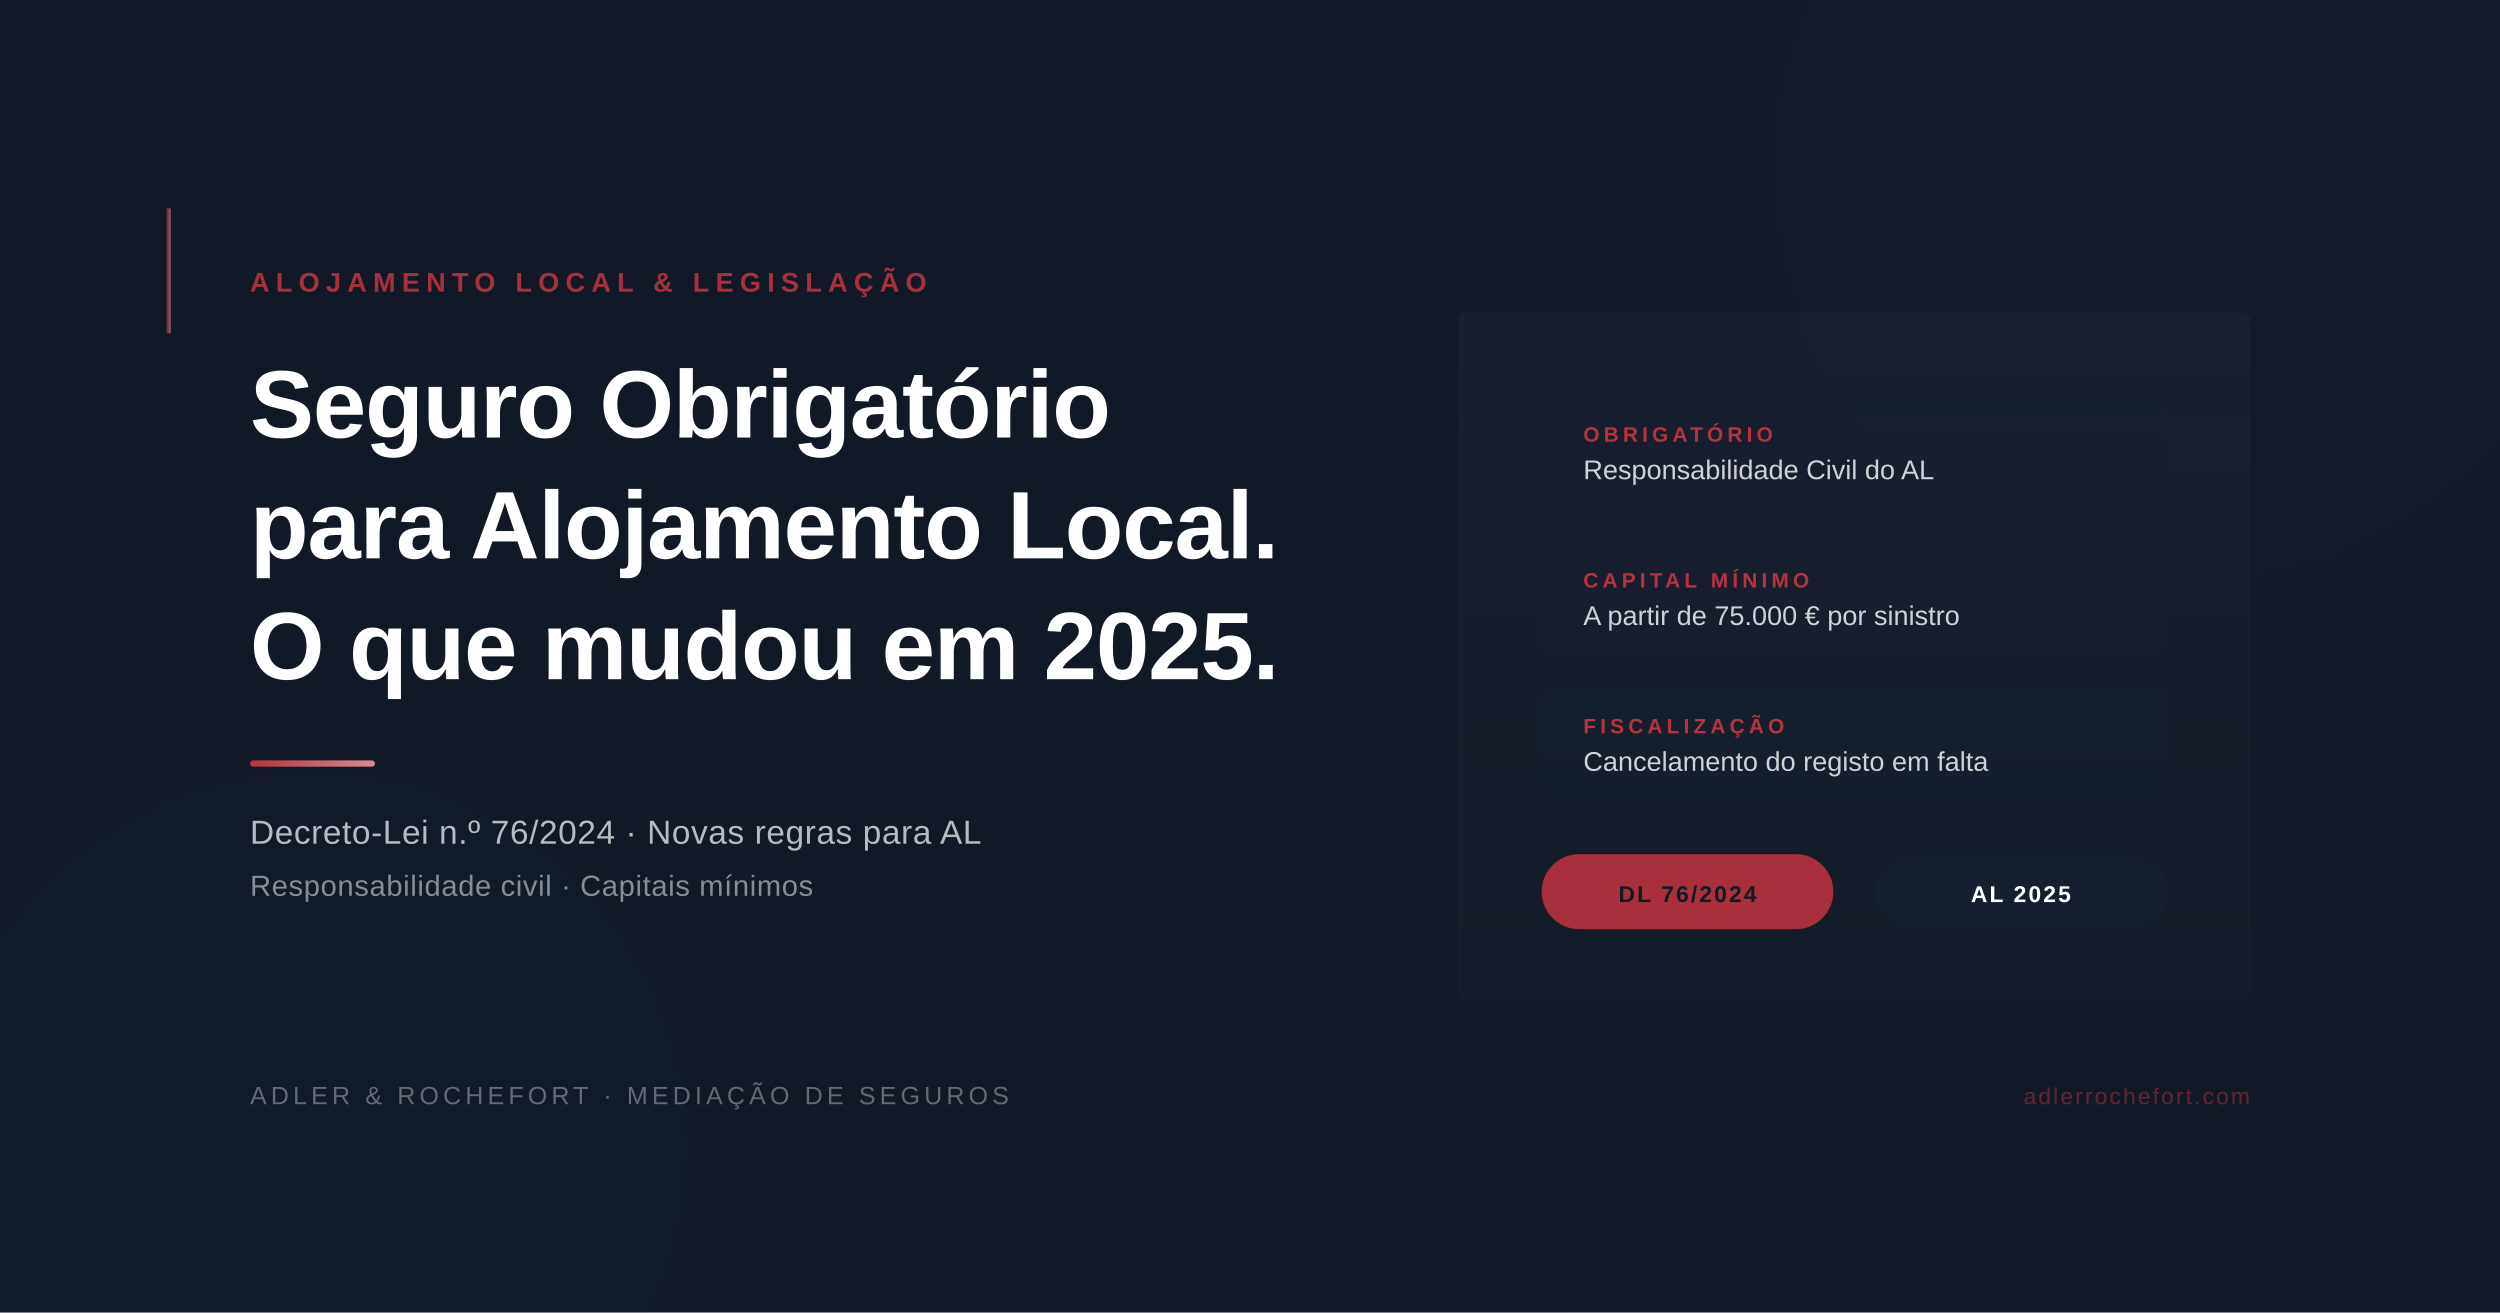
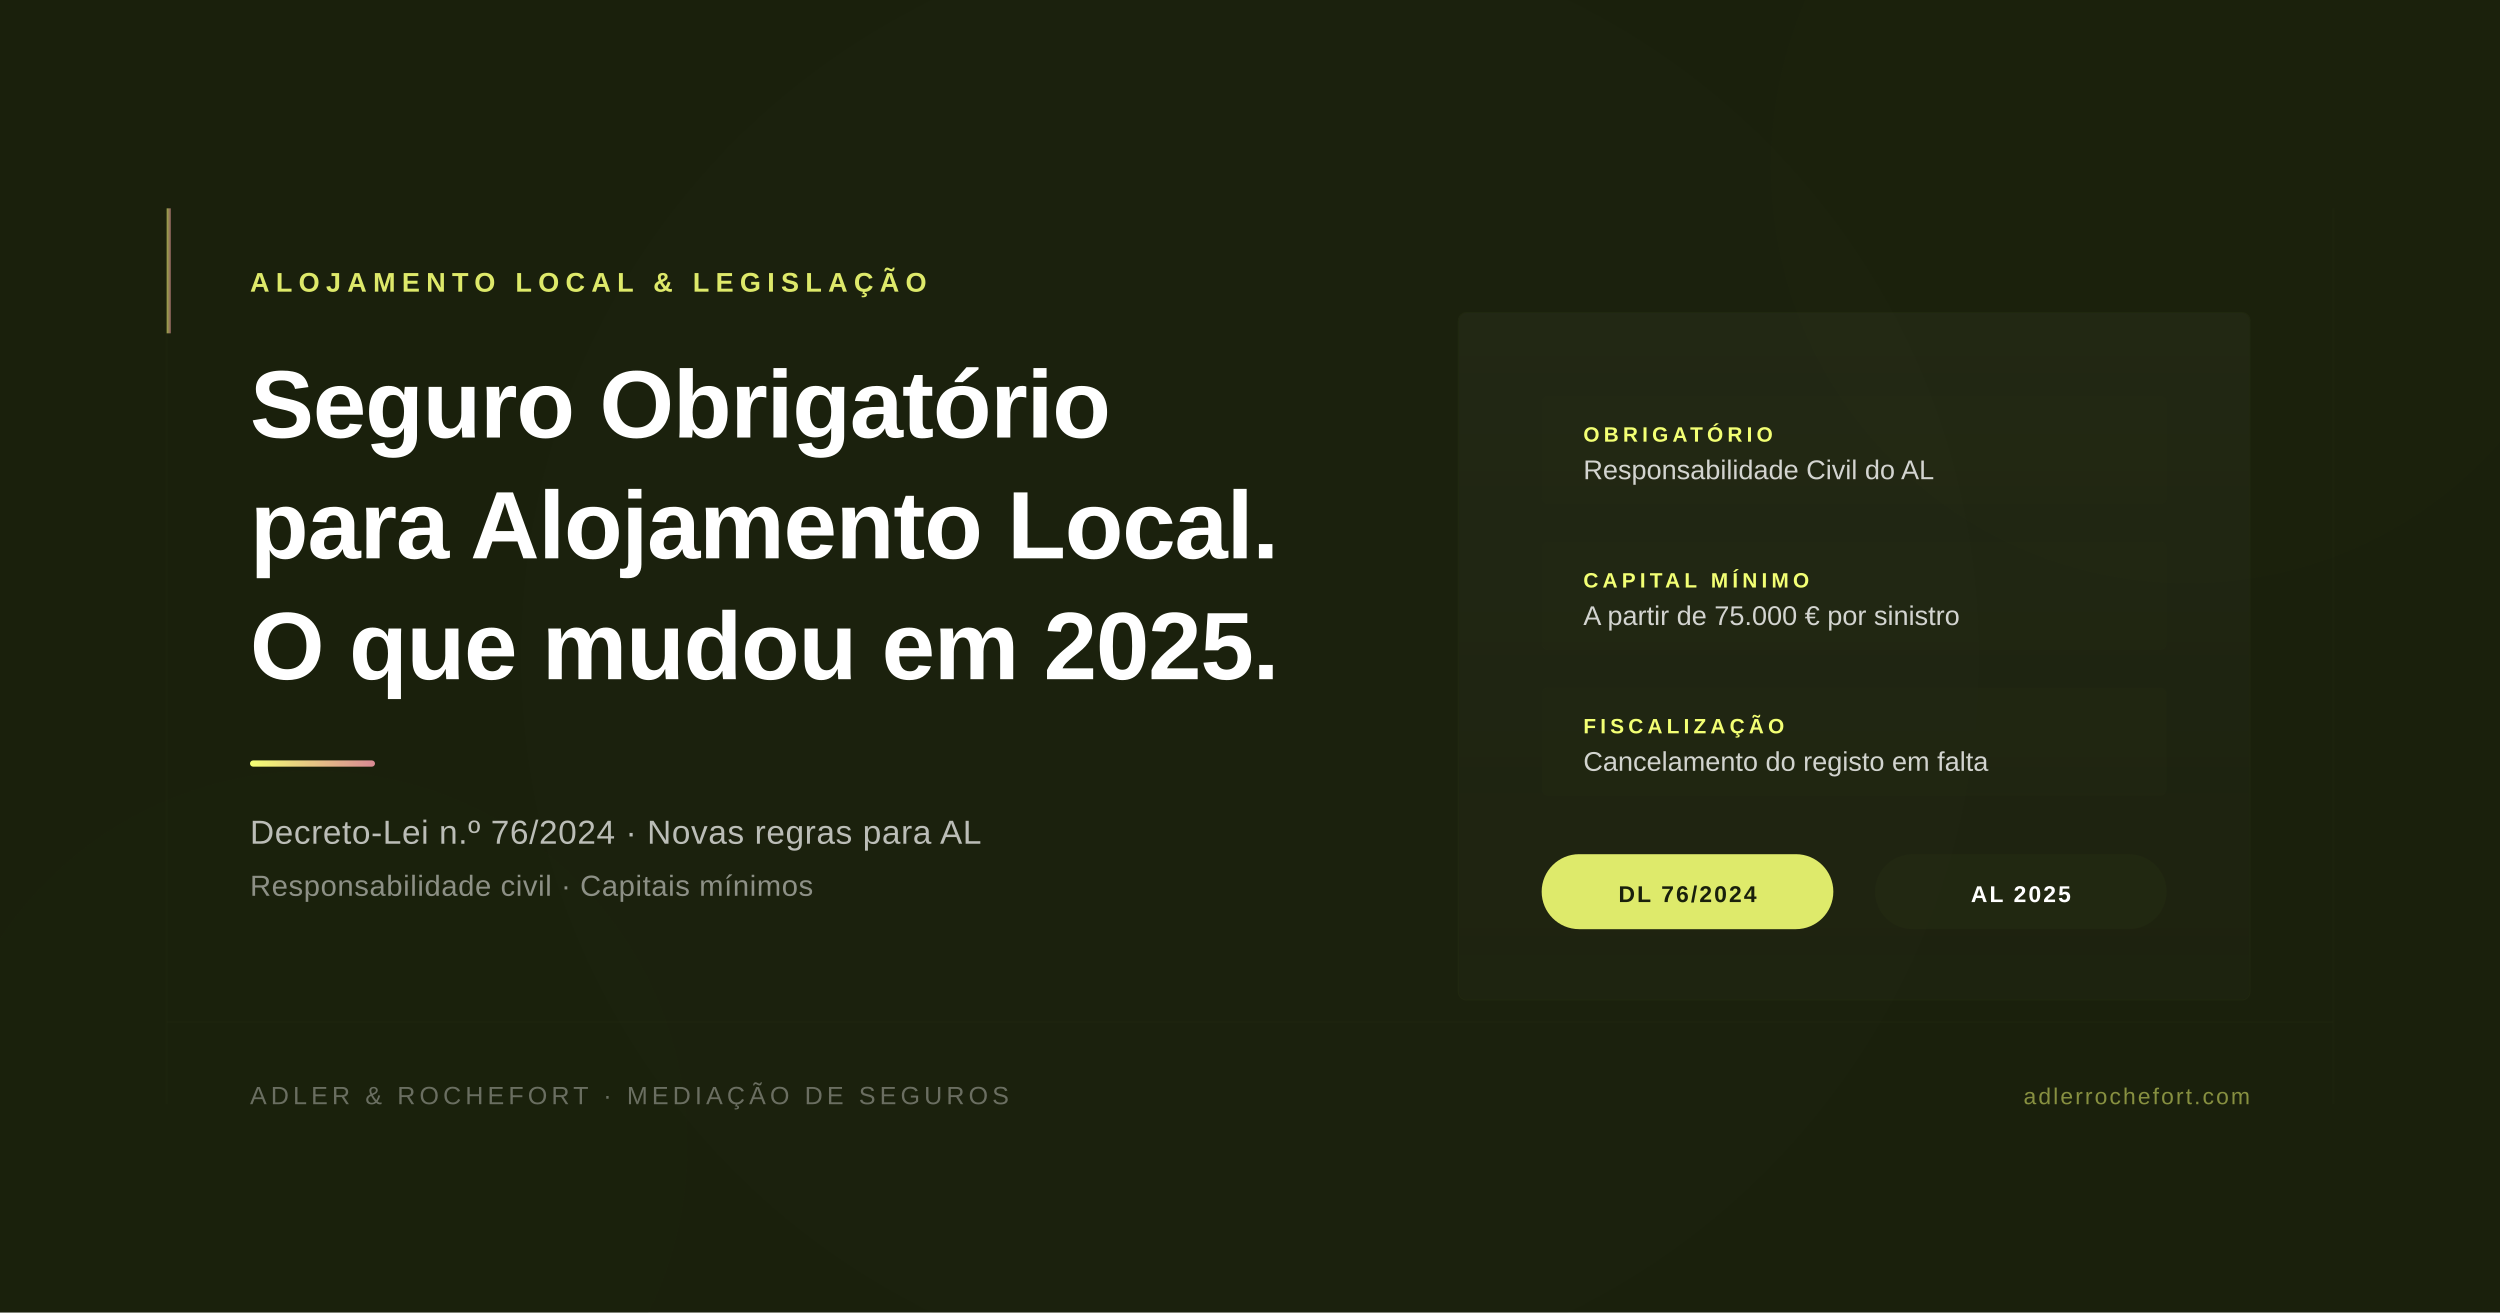
<svg xmlns="http://www.w3.org/2000/svg" viewBox="0 0 1200 630" width="1200" height="630">
  <defs>
    <linearGradient id="bg" x1="0%" y1="0%" x2="100%" y2="100%">
-       <stop offset="0%" style="stop-color:#111927;stop-opacity:1" />
-       <stop offset="100%" style="stop-color:#111927;stop-opacity:1" />
+       <stop offset="0%" style="stop-color:#1A200C;stop-opacity:1" />
+       <stop offset="100%" style="stop-color:#1A200C;stop-opacity:1" />
    </linearGradient>
    <linearGradient id="accent" x1="0%" y1="0%" x2="100%" y2="0%">
-       <stop offset="0%" style="stop-color:#B8323E;stop-opacity:1" />
+       <stop offset="0%" style="stop-color:#F3FF74;stop-opacity:1" />
      <stop offset="100%" style="stop-color:#D98A94;stop-opacity:1" />
    </linearGradient>
    <linearGradient id="cardBg" x1="0%" y1="0%" x2="0%" y2="100%">
      <stop offset="0%" style="stop-color:#F5F1E8;stop-opacity:0.08" />
      <stop offset="100%" style="stop-color:#F5F1E8;stop-opacity:0.03" />
    </linearGradient>
  </defs>
  <rect width="1200" height="630" fill="url(#bg)" />
-   <circle cx="1050" cy="80" r="200" fill="#17243D" opacity="0.08" />
-   <circle cx="150" cy="550" r="180" fill="#17243D" opacity="0.06" />
-   <circle cx="600" cy="315" r="350" fill="#17243D" opacity="0.04" />
-   <line x1="80" y1="100" x2="80" y2="530" stroke="#17243D" stroke-width="1" opacity="0.15" />
-   <line x1="1120" y1="100" x2="1120" y2="530" stroke="#17243D" stroke-width="1" opacity="0.15" />
+   <circle cx="1050" cy="80" r="200" fill="#283113" opacity="0.08" />
+   <circle cx="150" cy="550" r="180" fill="#283113" opacity="0.06" />
+   <circle cx="600" cy="315" r="350" fill="#283113" opacity="0.04" />
+   <line x1="80" y1="100" x2="80" y2="530" stroke="#283113" stroke-width="1" opacity="0.15" />
+   <line x1="1120" y1="100" x2="1120" y2="530" stroke="#283113" stroke-width="1" opacity="0.15" />
  <rect x="80" y="100" width="2" height="60" fill="url(#accent)" opacity="0.6" />
-   <text x="120" y="140" font-family="'Montserrat', 'Segoe UI', Arial, sans-serif" font-size="13" font-weight="700" letter-spacing="3" fill="#B8323E" opacity="0.9">ALOJAMENTO LOCAL &amp; LEGISLAÇÃO</text>
+   <text x="120" y="140" font-family="'Montserrat', 'Segoe UI', Arial, sans-serif" font-size="13" font-weight="700" letter-spacing="3" fill="#F3FF74" opacity="0.9">ALOJAMENTO LOCAL &amp; LEGISLAÇÃO</text>
  <text x="120" y="210" font-family="'Montserrat', 'Segoe UI', Arial, sans-serif" font-size="46" font-weight="700" fill="#FFFFFF" letter-spacing="-0.5">
    <tspan x="120" dy="0">Seguro Obrigatório</tspan>
    <tspan x="120" dy="58">para Alojamento Local.</tspan>
    <tspan x="120" dy="58">O que mudou em 2025.</tspan>
  </text>
  <rect x="120" y="365" width="60" height="3" fill="url(#accent)" rx="1.5" />
  <text x="120" y="405" font-family="'Montserrat', 'Segoe UI', Arial, sans-serif" font-size="16" fill="#FFFFFF" opacity="0.7" letter-spacing="0.3">
    <tspan x="120" dy="0">Decreto-Lei n.º 76/2024 · Novas regras para AL</tspan>
  </text>
  <text x="120" y="430" font-family="'Montserrat', 'Segoe UI', Arial, sans-serif" font-size="14" fill="#FFFFFF" opacity="0.5" letter-spacing="0.3">
    <tspan x="120" dy="0">Responsabilidade civil · Capitais mínimos</tspan>
  </text>
  <g transform="translate(700, 150)">
-     <rect x="0" y="0" width="380" height="330" rx="4" fill="url(#cardBg)" stroke="#17243D" stroke-width="0.5" opacity="0.4" />
+     <rect x="0" y="0" width="380" height="330" rx="4" fill="url(#cardBg)" stroke="#283113" stroke-width="0.5" opacity="0.4" />
    <g transform="translate(40, 40)">
-       <rect width="300" height="52" rx="3" fill="#17243D" opacity="0.15" />
-       <text x="20" y="22" font-family="'Montserrat', 'Segoe UI', Arial, sans-serif" font-size="10" font-weight="600" fill="#B8323E" letter-spacing="2">OBRIGATÓRIO</text>
+       <rect width="300" height="52" rx="3" fill="#283113" opacity="0.15" />
+       <text x="20" y="22" font-family="'Montserrat', 'Segoe UI', Arial, sans-serif" font-size="10" font-weight="600" fill="#F3FF74" letter-spacing="2">OBRIGATÓRIO</text>
      <text x="20" y="40" font-family="'Montserrat', 'Segoe UI', Arial, sans-serif" font-size="13" font-weight="500" fill="#FFFFFF" opacity="0.8">Responsabilidade Civil do AL</text>
    </g>
    <g transform="translate(40, 110)">
-       <rect width="300" height="52" rx="3" fill="#17243D" opacity="0.15" />
-       <text x="20" y="22" font-family="'Montserrat', 'Segoe UI', Arial, sans-serif" font-size="10" font-weight="600" fill="#B8323E" letter-spacing="2">CAPITAL MÍNIMO</text>
+       <rect width="300" height="52" rx="3" fill="#283113" opacity="0.15" />
+       <text x="20" y="22" font-family="'Montserrat', 'Segoe UI', Arial, sans-serif" font-size="10" font-weight="600" fill="#F3FF74" letter-spacing="2">CAPITAL MÍNIMO</text>
      <text x="20" y="40" font-family="'Montserrat', 'Segoe UI', Arial, sans-serif" font-size="13" font-weight="500" fill="#FFFFFF" opacity="0.8">A partir de 75.000 € por sinistro</text>
    </g>
    <g transform="translate(40, 180)">
-       <rect width="300" height="52" rx="3" fill="#17243D" opacity="0.15" />
-       <text x="20" y="22" font-family="'Montserrat', 'Segoe UI', Arial, sans-serif" font-size="10" font-weight="600" fill="#B8323E" letter-spacing="2">FISCALIZAÇÃO</text>
+       <rect width="300" height="52" rx="3" fill="#283113" opacity="0.15" />
+       <text x="20" y="22" font-family="'Montserrat', 'Segoe UI', Arial, sans-serif" font-size="10" font-weight="600" fill="#F3FF74" letter-spacing="2">FISCALIZAÇÃO</text>
      <text x="20" y="40" font-family="'Montserrat', 'Segoe UI', Arial, sans-serif" font-size="13" font-weight="500" fill="#FFFFFF" opacity="0.8">Cancelamento do registo em falta</text>
    </g>
    <g transform="translate(40, 260)">
-       <rect width="140" height="36" rx="18" fill="#B8323E" opacity="0.9" />
-       <text x="70" y="23" font-family="'Montserrat', 'Segoe UI', Arial, sans-serif" font-size="11" font-weight="700" fill="#111927" text-anchor="middle" letter-spacing="1">DL 76/2024</text>
-       <rect x="160" y="0" width="140" height="36" rx="18" fill="#17243D" opacity="0.3" />
+       <rect width="140" height="36" rx="18" fill="#F3FF74" opacity="0.9" />
+       <text x="70" y="23" font-family="'Montserrat', 'Segoe UI', Arial, sans-serif" font-size="11" font-weight="700" fill="#1A200C" text-anchor="middle" letter-spacing="1">DL 76/2024</text>
+       <rect x="160" y="0" width="140" height="36" rx="18" fill="#283113" opacity="0.3" />
      <text x="230" y="23" font-family="'Montserrat', 'Segoe UI', Arial, sans-serif" font-size="11" font-weight="600" fill="#FFFFFF" text-anchor="middle" letter-spacing="1">AL 2025</text>
    </g>
  </g>
-   <rect x="80" y="490" width="1040" height="1" fill="#17243D" opacity="0.15" />
+   <rect x="80" y="490" width="1040" height="1" fill="#283113" opacity="0.15" />
  <text x="120" y="530" font-family="'Montserrat', 'Segoe UI', Arial, sans-serif" font-size="12" fill="#FFFFFF" opacity="0.35" letter-spacing="2">ADLER &amp; ROCHEFORT · MEDIAÇÃO DE SEGUROS</text>
-   <text x="1080" y="530" font-family="'Montserrat', 'Segoe UI', Arial, sans-serif" font-size="11" fill="#B8323E" opacity="0.5" letter-spacing="1" text-anchor="end">adlerrochefort.com</text>
+   <text x="1080" y="530" font-family="'Montserrat', 'Segoe UI', Arial, sans-serif" font-size="11" fill="#F3FF74" opacity="0.5" letter-spacing="1" text-anchor="end">adlerrochefort.com</text>
</svg>
